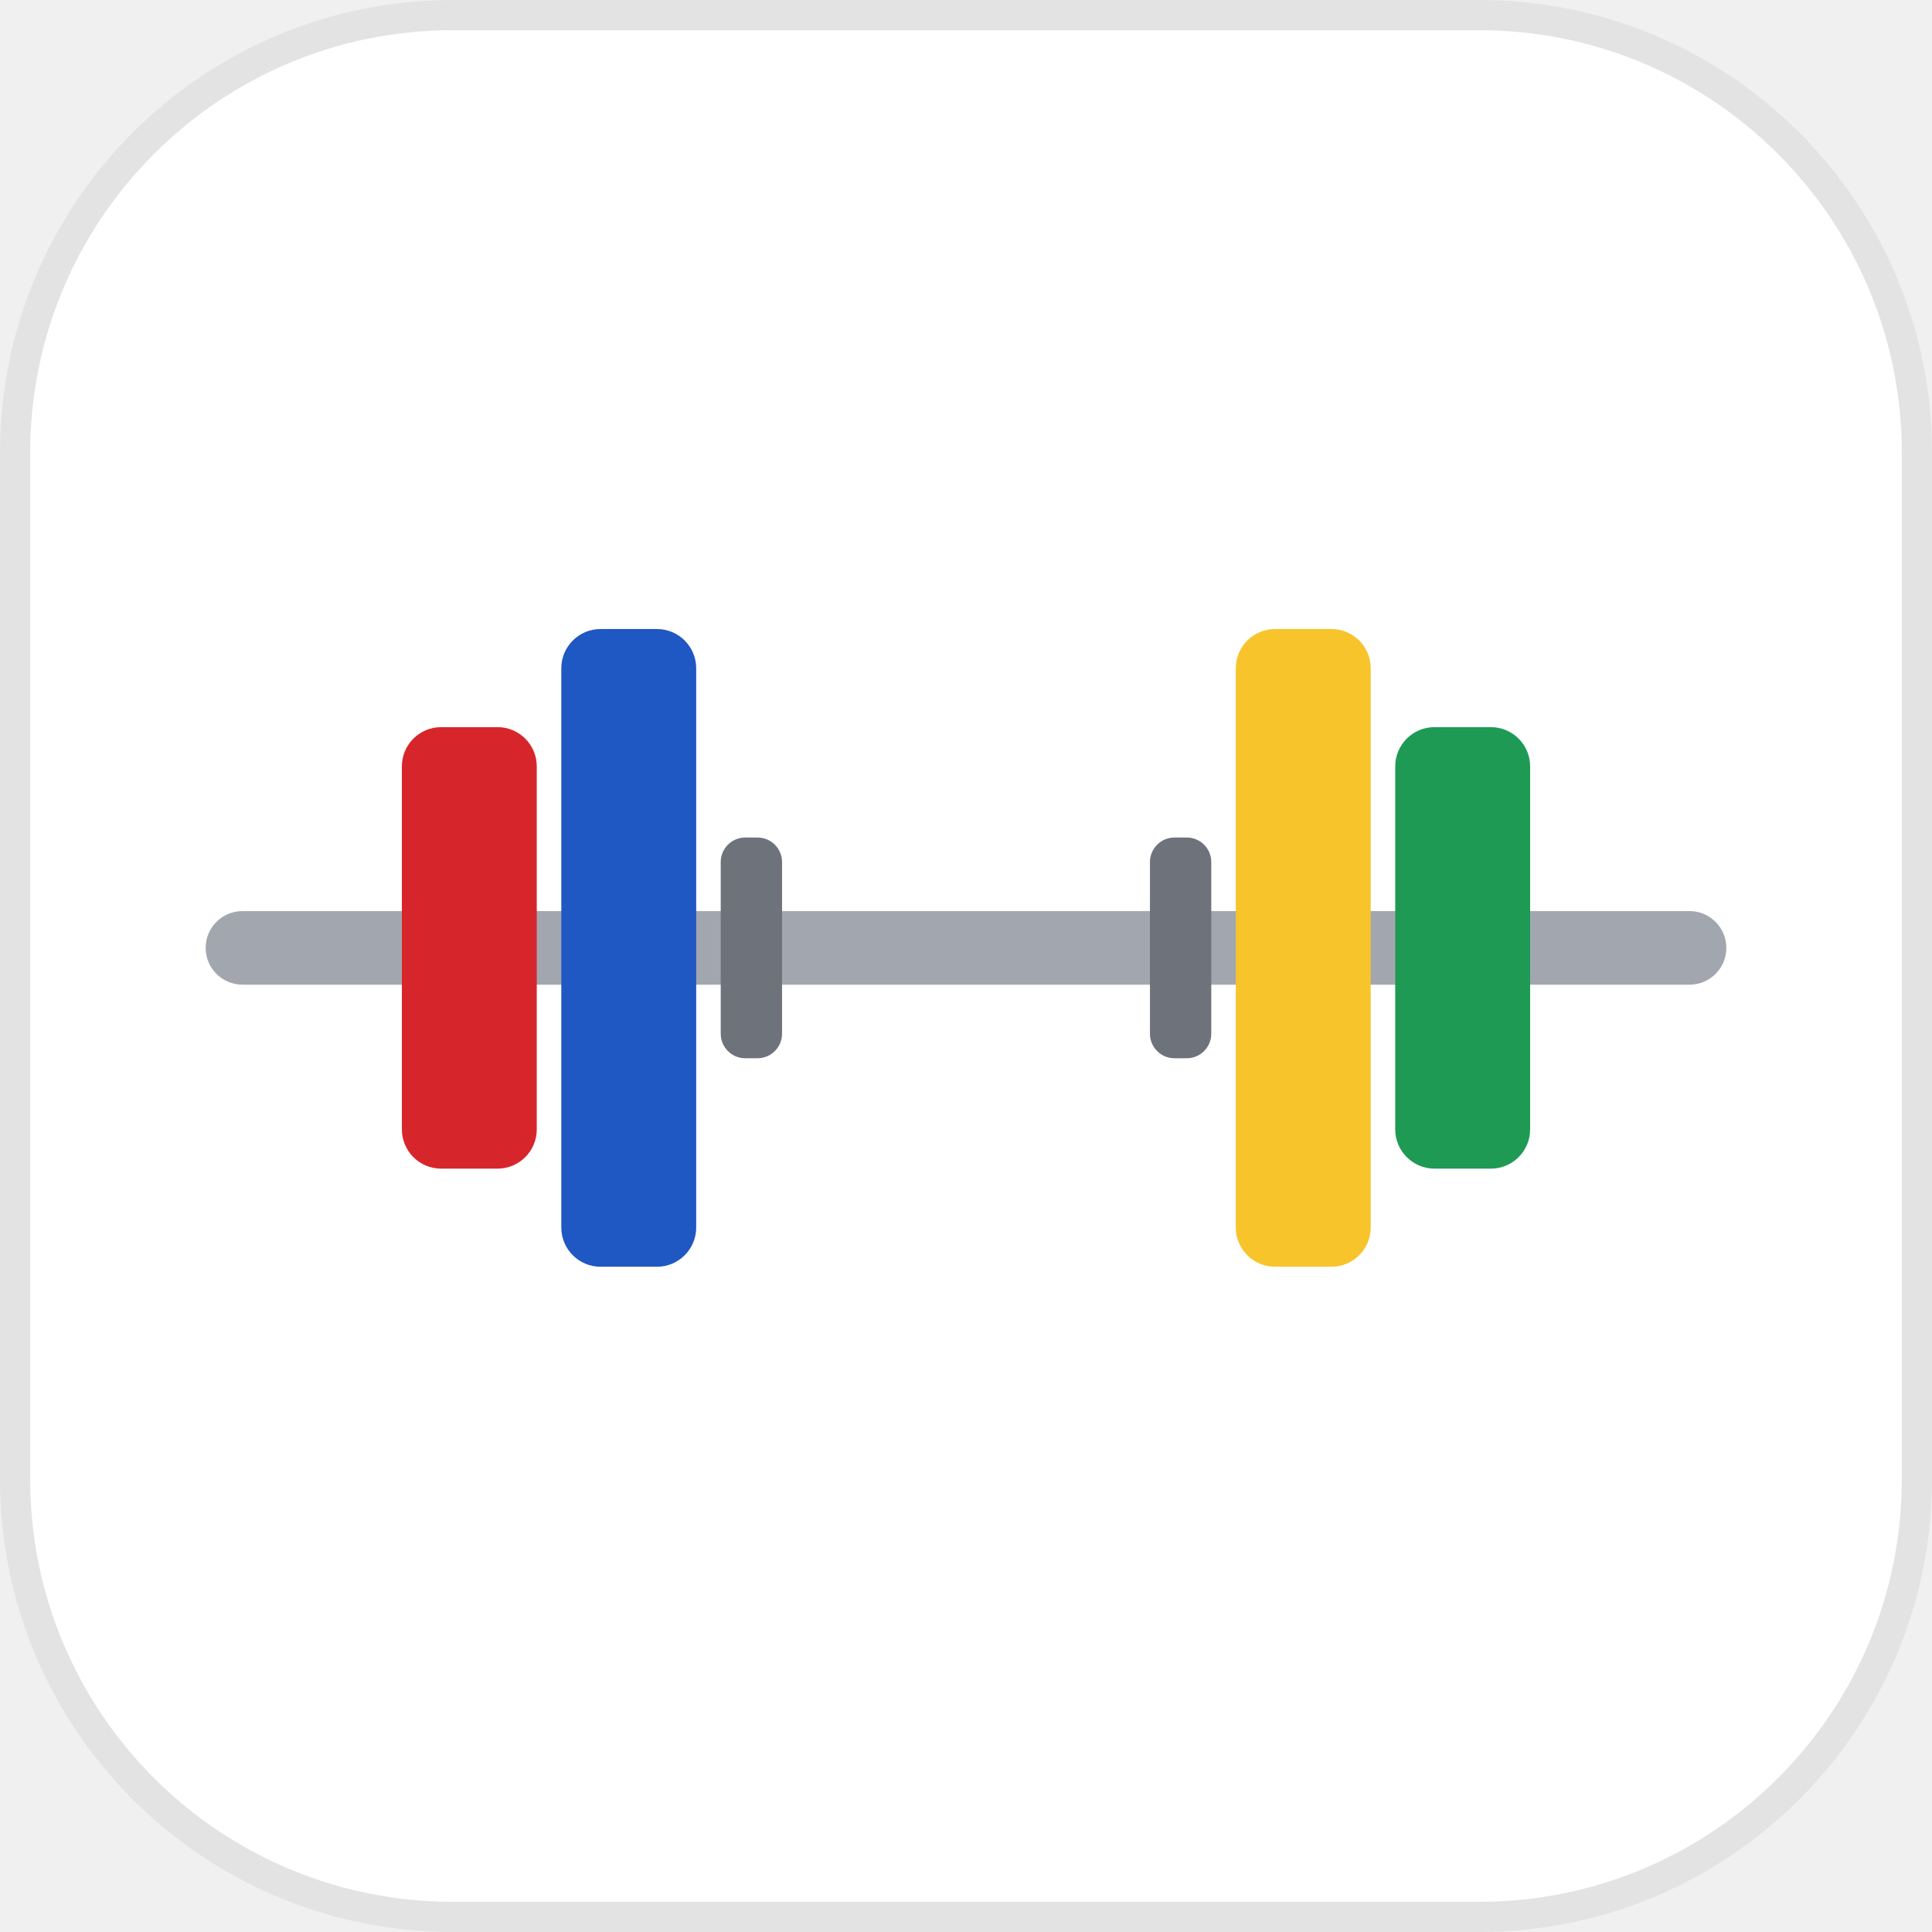
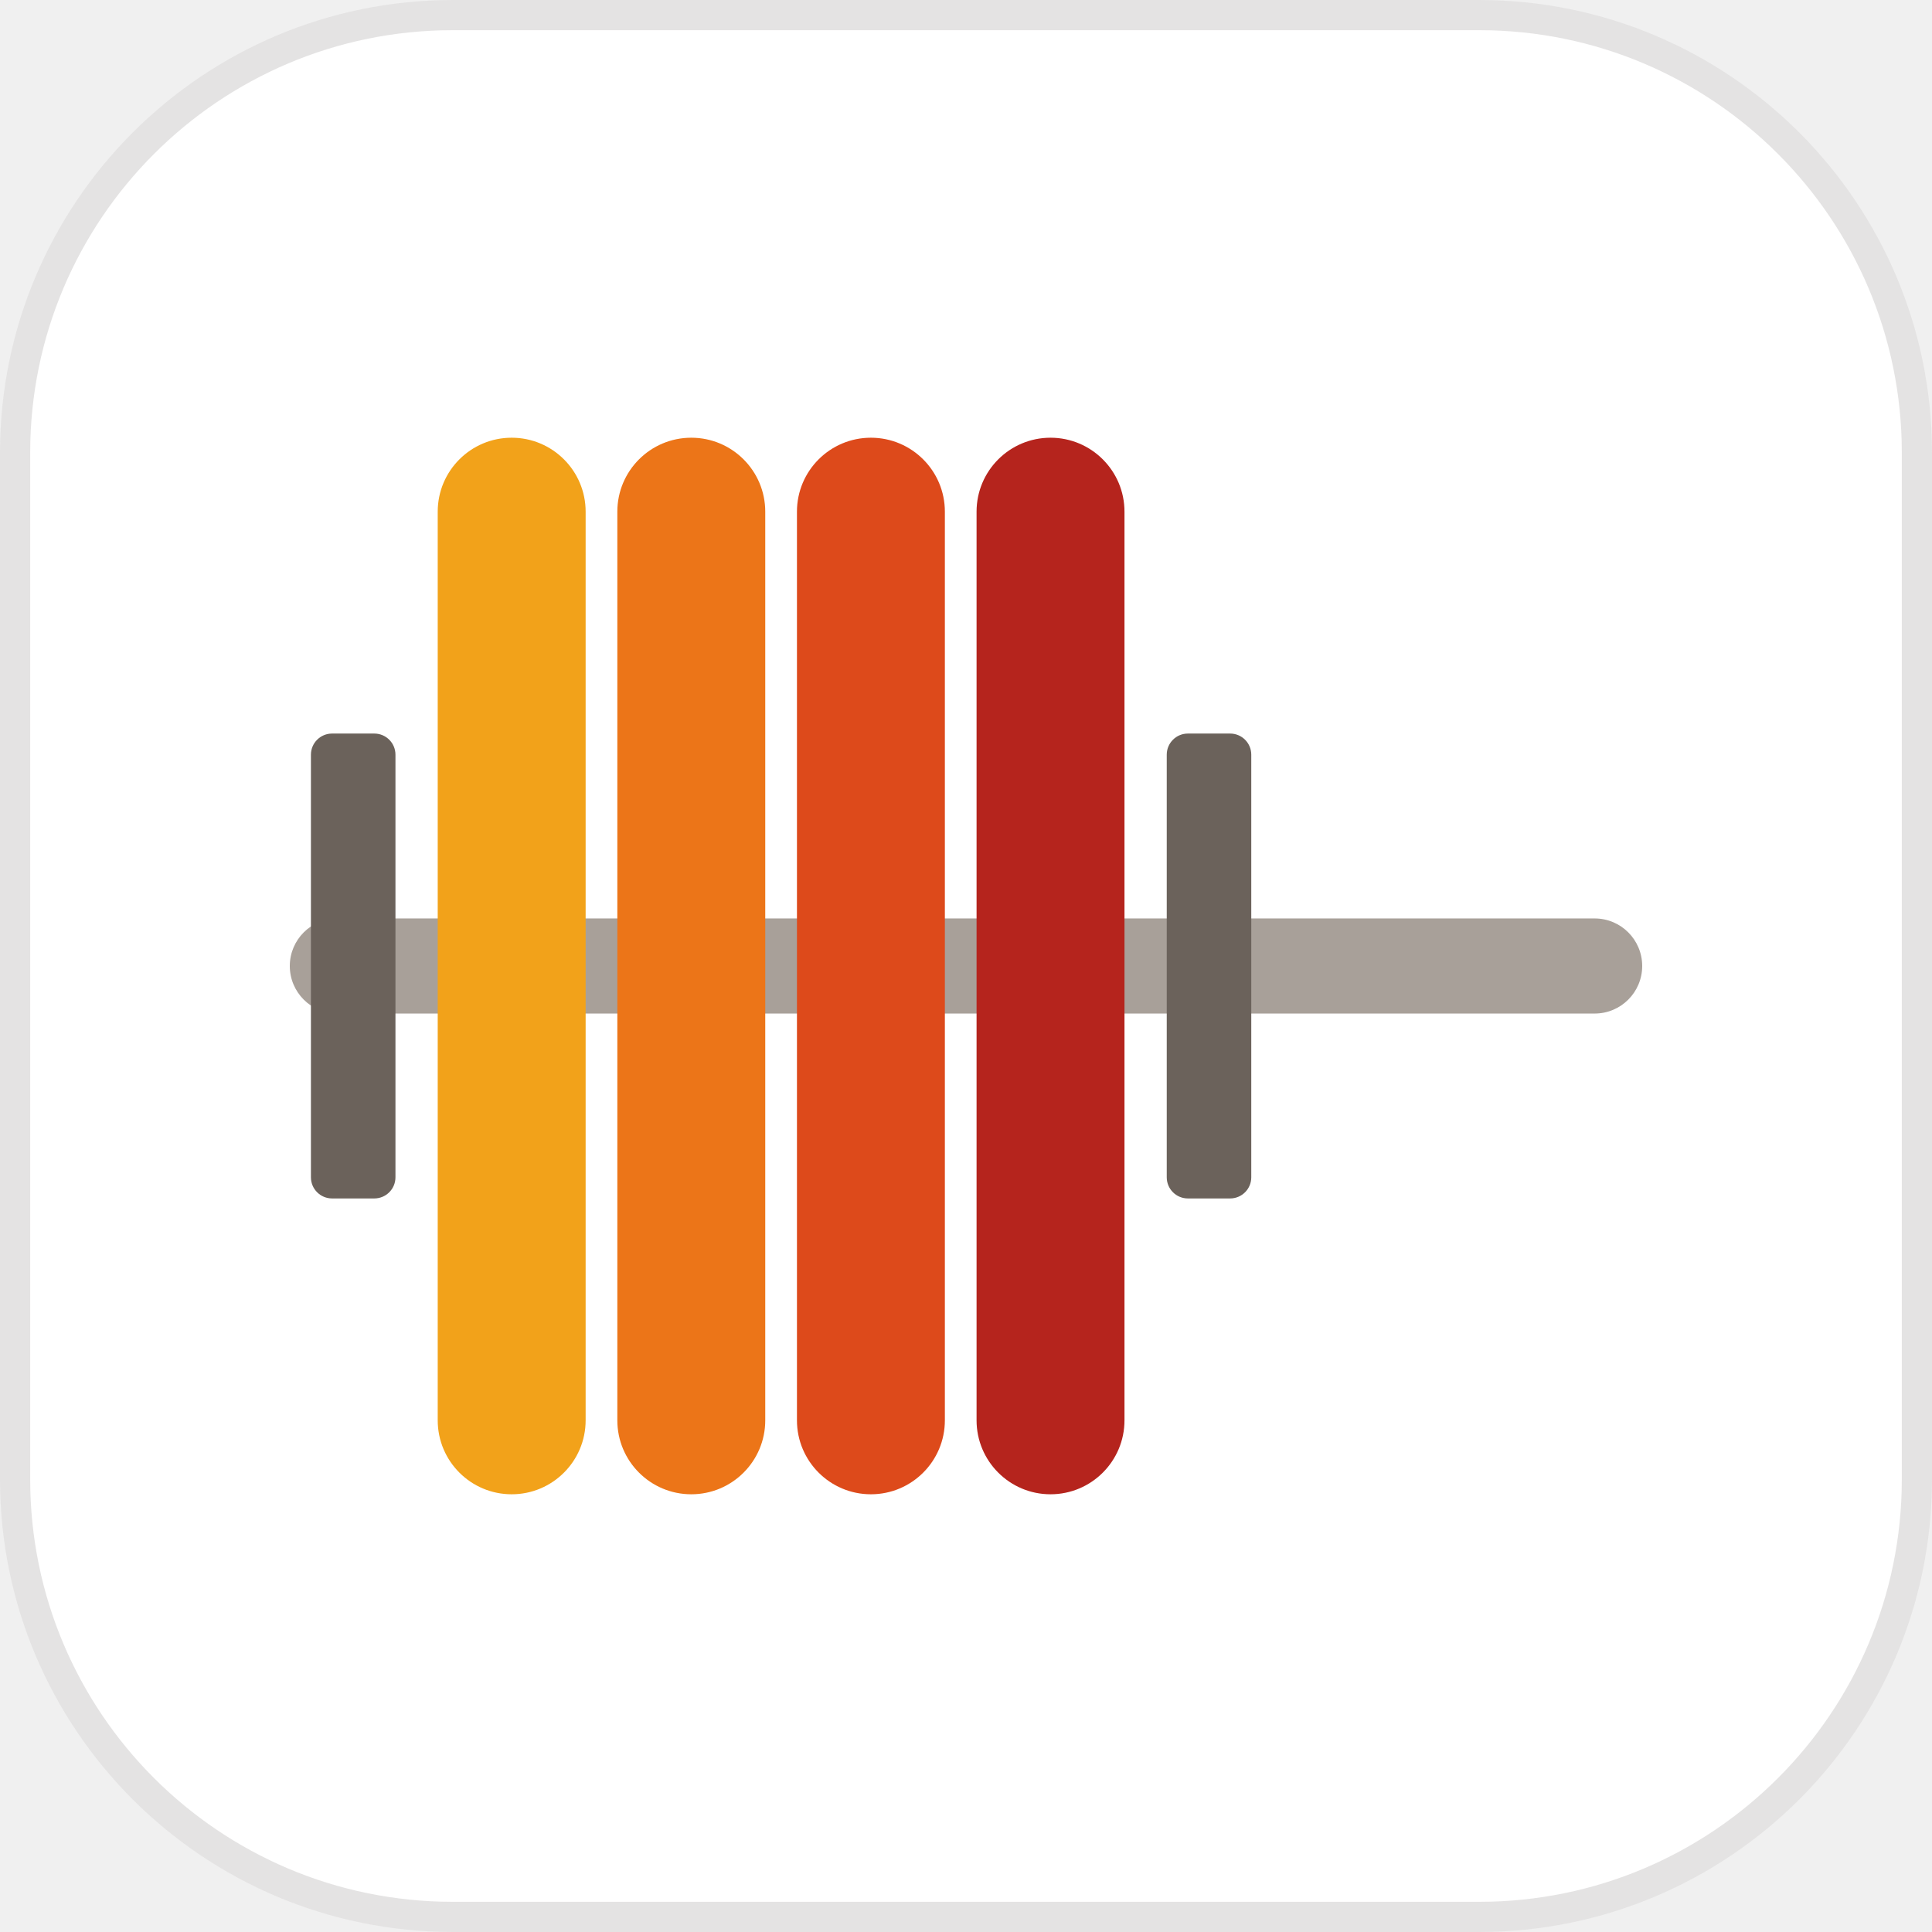
<svg xmlns="http://www.w3.org/2000/svg" viewBox="0 0 64 64">
-   <rect width="64" height="64" rx="15" fill="#FFFFFF" />
-   <rect x="0.5" y="0.5" width="63" height="63" rx="14.5" fill="none" stroke="#17181C" stroke-opacity="0.12" />
-   <g transform="translate(6 18.4) scale(0.8125)">
-     <rect x="1" y="14.5" width="62" height="3" rx="1.5" fill="#A2A7AF" />
-     <rect x="9" y="7" width="5.5" height="18" rx="1.6" fill="#D7262B" />
-     <rect x="15.5" y="3" width="5.5" height="26" rx="1.6" fill="#1F57C3" />
-     <rect x="22" y="11.5" width="2.5" height="9" rx="1" fill="#6E737B" />
-     <rect x="39.5" y="11.5" width="2.5" height="9" rx="1" fill="#6E737B" />
-     <rect x="43" y="3" width="5.5" height="26" rx="1.6" fill="#F7C42B" />
-     <rect x="49.5" y="7" width="5.5" height="18" rx="1.6" fill="#1E9A55" />
+   <style>
+     .bg { fill: #FFFFFF; } .edge { stroke: #1E1412; stroke-opacity: 0.12; }
+     .bar { fill: #A8A099; } .collar { fill: #6B625B; }
+     .p1 { fill: #F2A21A; } .p2 { fill: #EC7518; } .p3 { fill: #DD4A1B; } .p4 { fill: #B5241D; }
+     @media (prefers-color-scheme: dark) {
+       .bg { fill: #1B1D20; } .edge { stroke: #FFFFFF; stroke-opacity: 0.14; }
+       .bar { fill: #9DA1A6; } .collar { fill: #B08D57; }
+       .p1 { fill: #F7B23B; } .p2 { fill: #F48A32; } .p3 { fill: #EF6235; } .p4 { fill: #E5443A; }
+     }
+   </style>
+   <rect class="bg" width="64" height="64" rx="15" />
+   <rect class="edge" x="0.5" y="0.5" width="63" height="63" rx="14.5" fill="none" />
+   <g transform="translate(9.6 14.5) scale(0.35)">
+     <rect class="bar" x="0" y="45.5" width="128" height="9" rx="4.5" />
+     <rect class="collar" x="2" y="28" width="8" height="44" rx="2" />
+     <rect class="p1" x="14" y="0" width="14" height="100" rx="7" />
+     <rect class="p2" x="31" y="0" width="14" height="100" rx="7" />
+     <rect class="p3" x="48" y="0" width="14" height="100" rx="7" />
+     <rect class="p4" x="65" y="0" width="14" height="100" rx="7" />
+     <rect class="collar" x="83" y="28" width="8" height="44" rx="2" />
  </g>
</svg>
